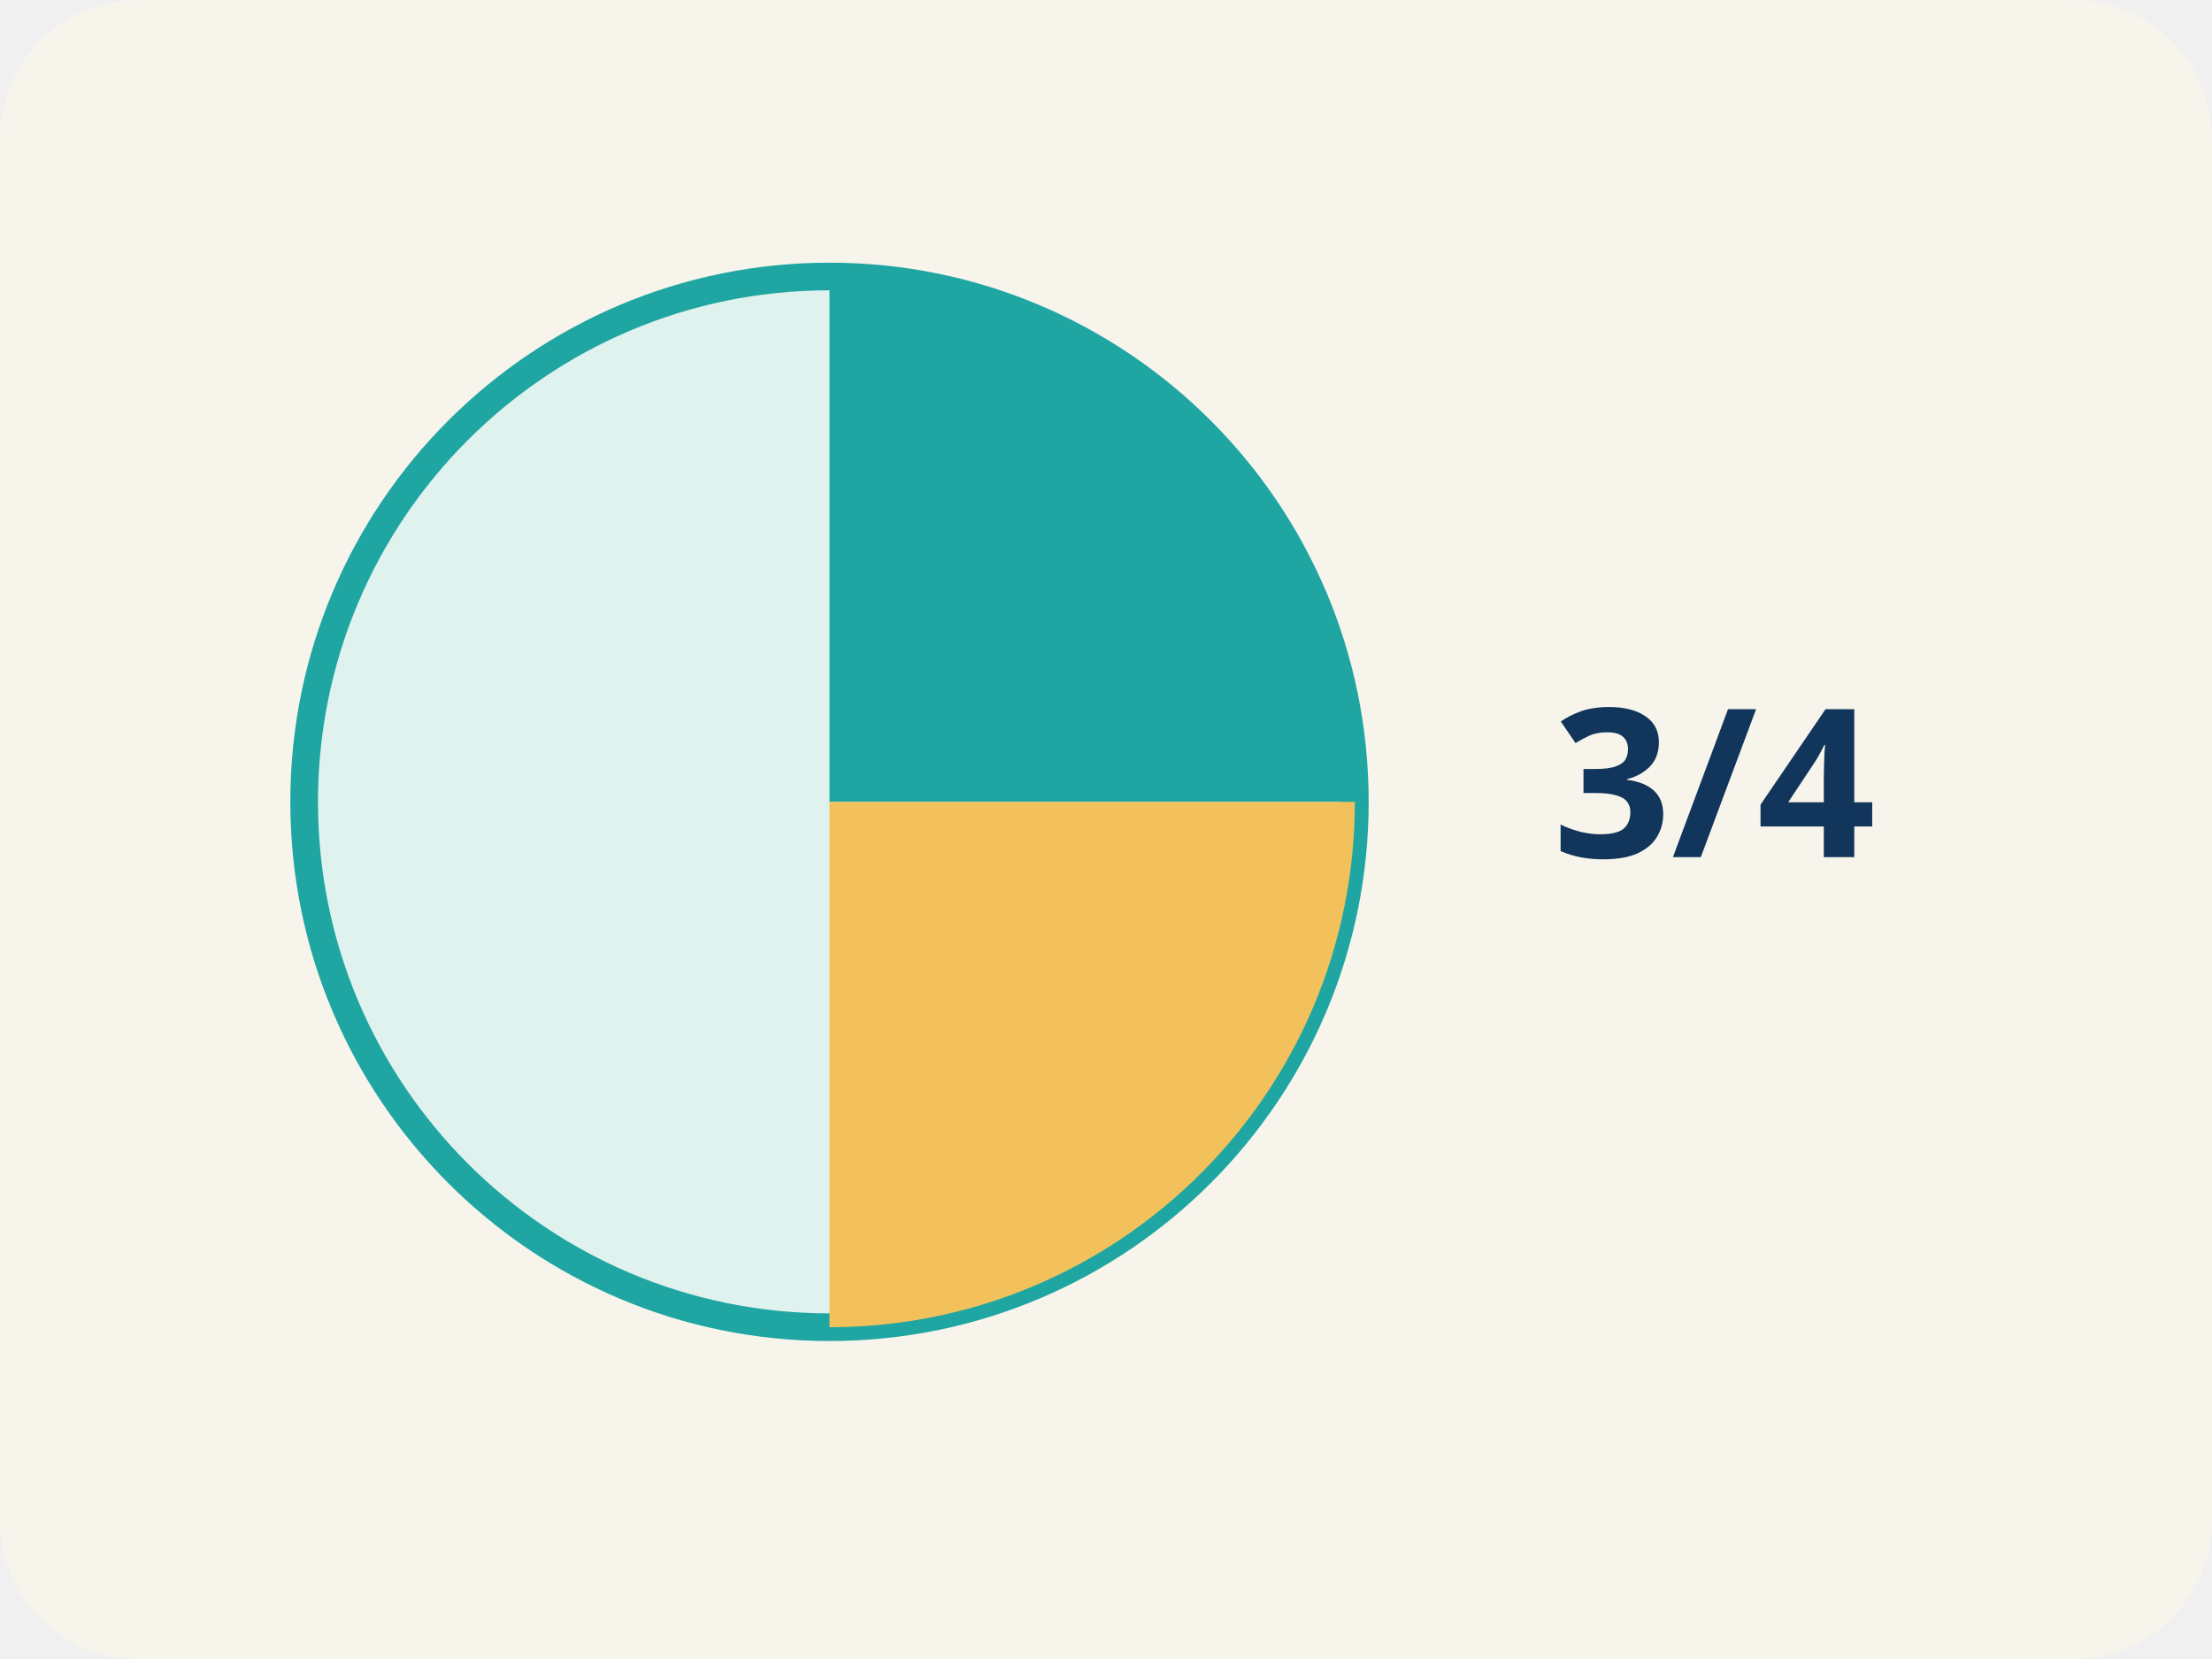
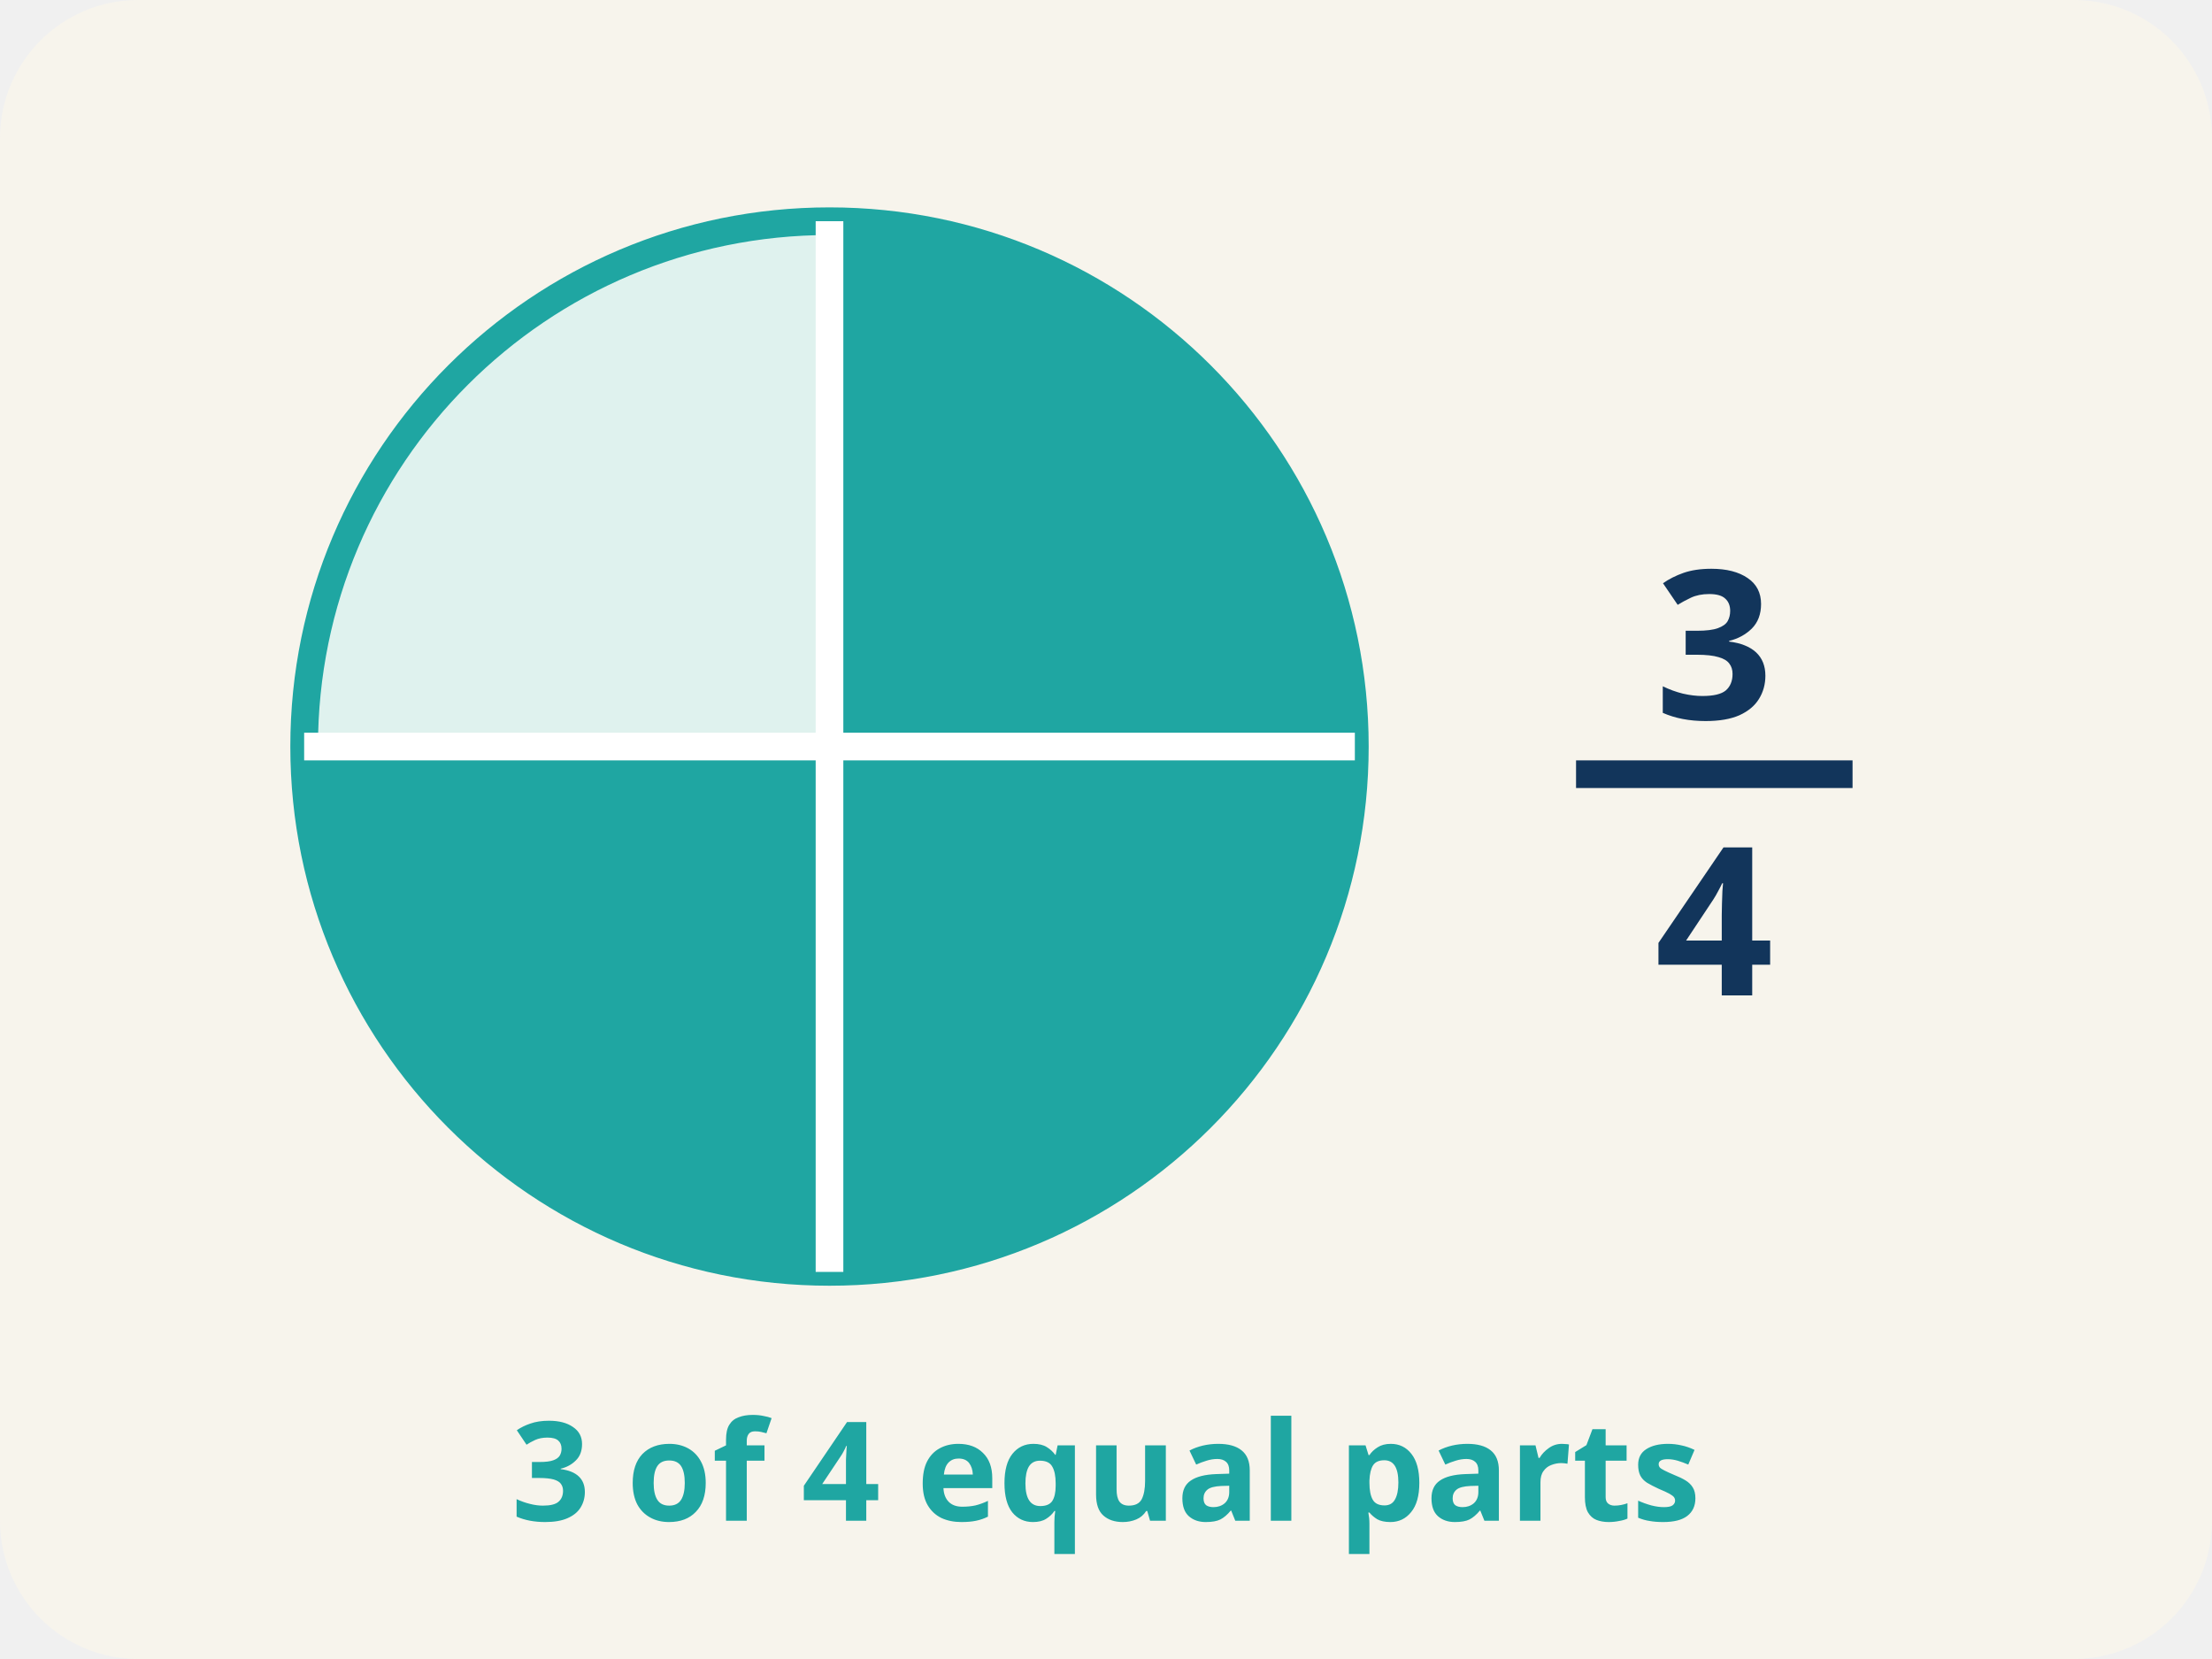
- <svg xmlns="http://www.w3.org/2000/svg" viewBox="0 0 160 120" role="img" aria-labelledby="t">
+ <svg xmlns="http://www.w3.org/2000/svg" viewBox="0 0 160 120" role="img" aria-labelledby="t" style="background:white">
  <rect x="0" y="0" width="160" height="120" rx="10" fill="#f7f4ec" />
-   <circle cx="60" cy="58" r="38" fill="#dff2ee" stroke="#1fa6a2" stroke-width="2" />
-   <path d="M60 58 L60 20 A38 38 0 0 1 98 58 Z" fill="#1fa6a2" />
-   <path d="M60 58 L98 58 A38 38 0 0 1 60 96 Z" fill="#f2c15b" />
-   <text x="124" y="62" font-family="Outfit, system-ui, sans-serif" font-size="15" font-weight="800" fill="#12355b" text-anchor="middle">3/4</text>
+   <circle cx="60" cy="54" r="38" fill="#dff2ee" stroke="#1fa6a2" stroke-width="2" />
+   <path d="M60 54 L60 16 A38 38 0 0 1 98 54 Z" fill="#1fa6a2" />
+   <path d="M60 54 L98 54 A38 38 0 0 1 60 92 Z" fill="#1fa6a2" />
+   <path d="M60 54 L60 92 A38 38 0 0 1 22 54 Z" fill="#1fa6a2" />
+   <line x1="60" y1="16" x2="60" y2="92" stroke="#fff" stroke-width="2" />
+   <line x1="22" y1="54" x2="98" y2="54" stroke="#fff" stroke-width="2" />
+   <text x="124" y="52" font-family="Outfit, system-ui, sans-serif" font-size="15" font-weight="800" fill="#12355b" text-anchor="middle">3</text>
+   <line x1="114" y1="56" x2="134" y2="56" stroke="#12355b" stroke-width="2" />
+   <text x="124" y="72" font-family="Outfit, system-ui, sans-serif" font-size="15" font-weight="800" fill="#12355b" text-anchor="middle">4</text>
+   <text x="80" y="110" font-family="Outfit, system-ui, sans-serif" font-size="10" font-weight="800" fill="#1fa6a2" text-anchor="middle">3 of 4 equal parts</text>
</svg>
